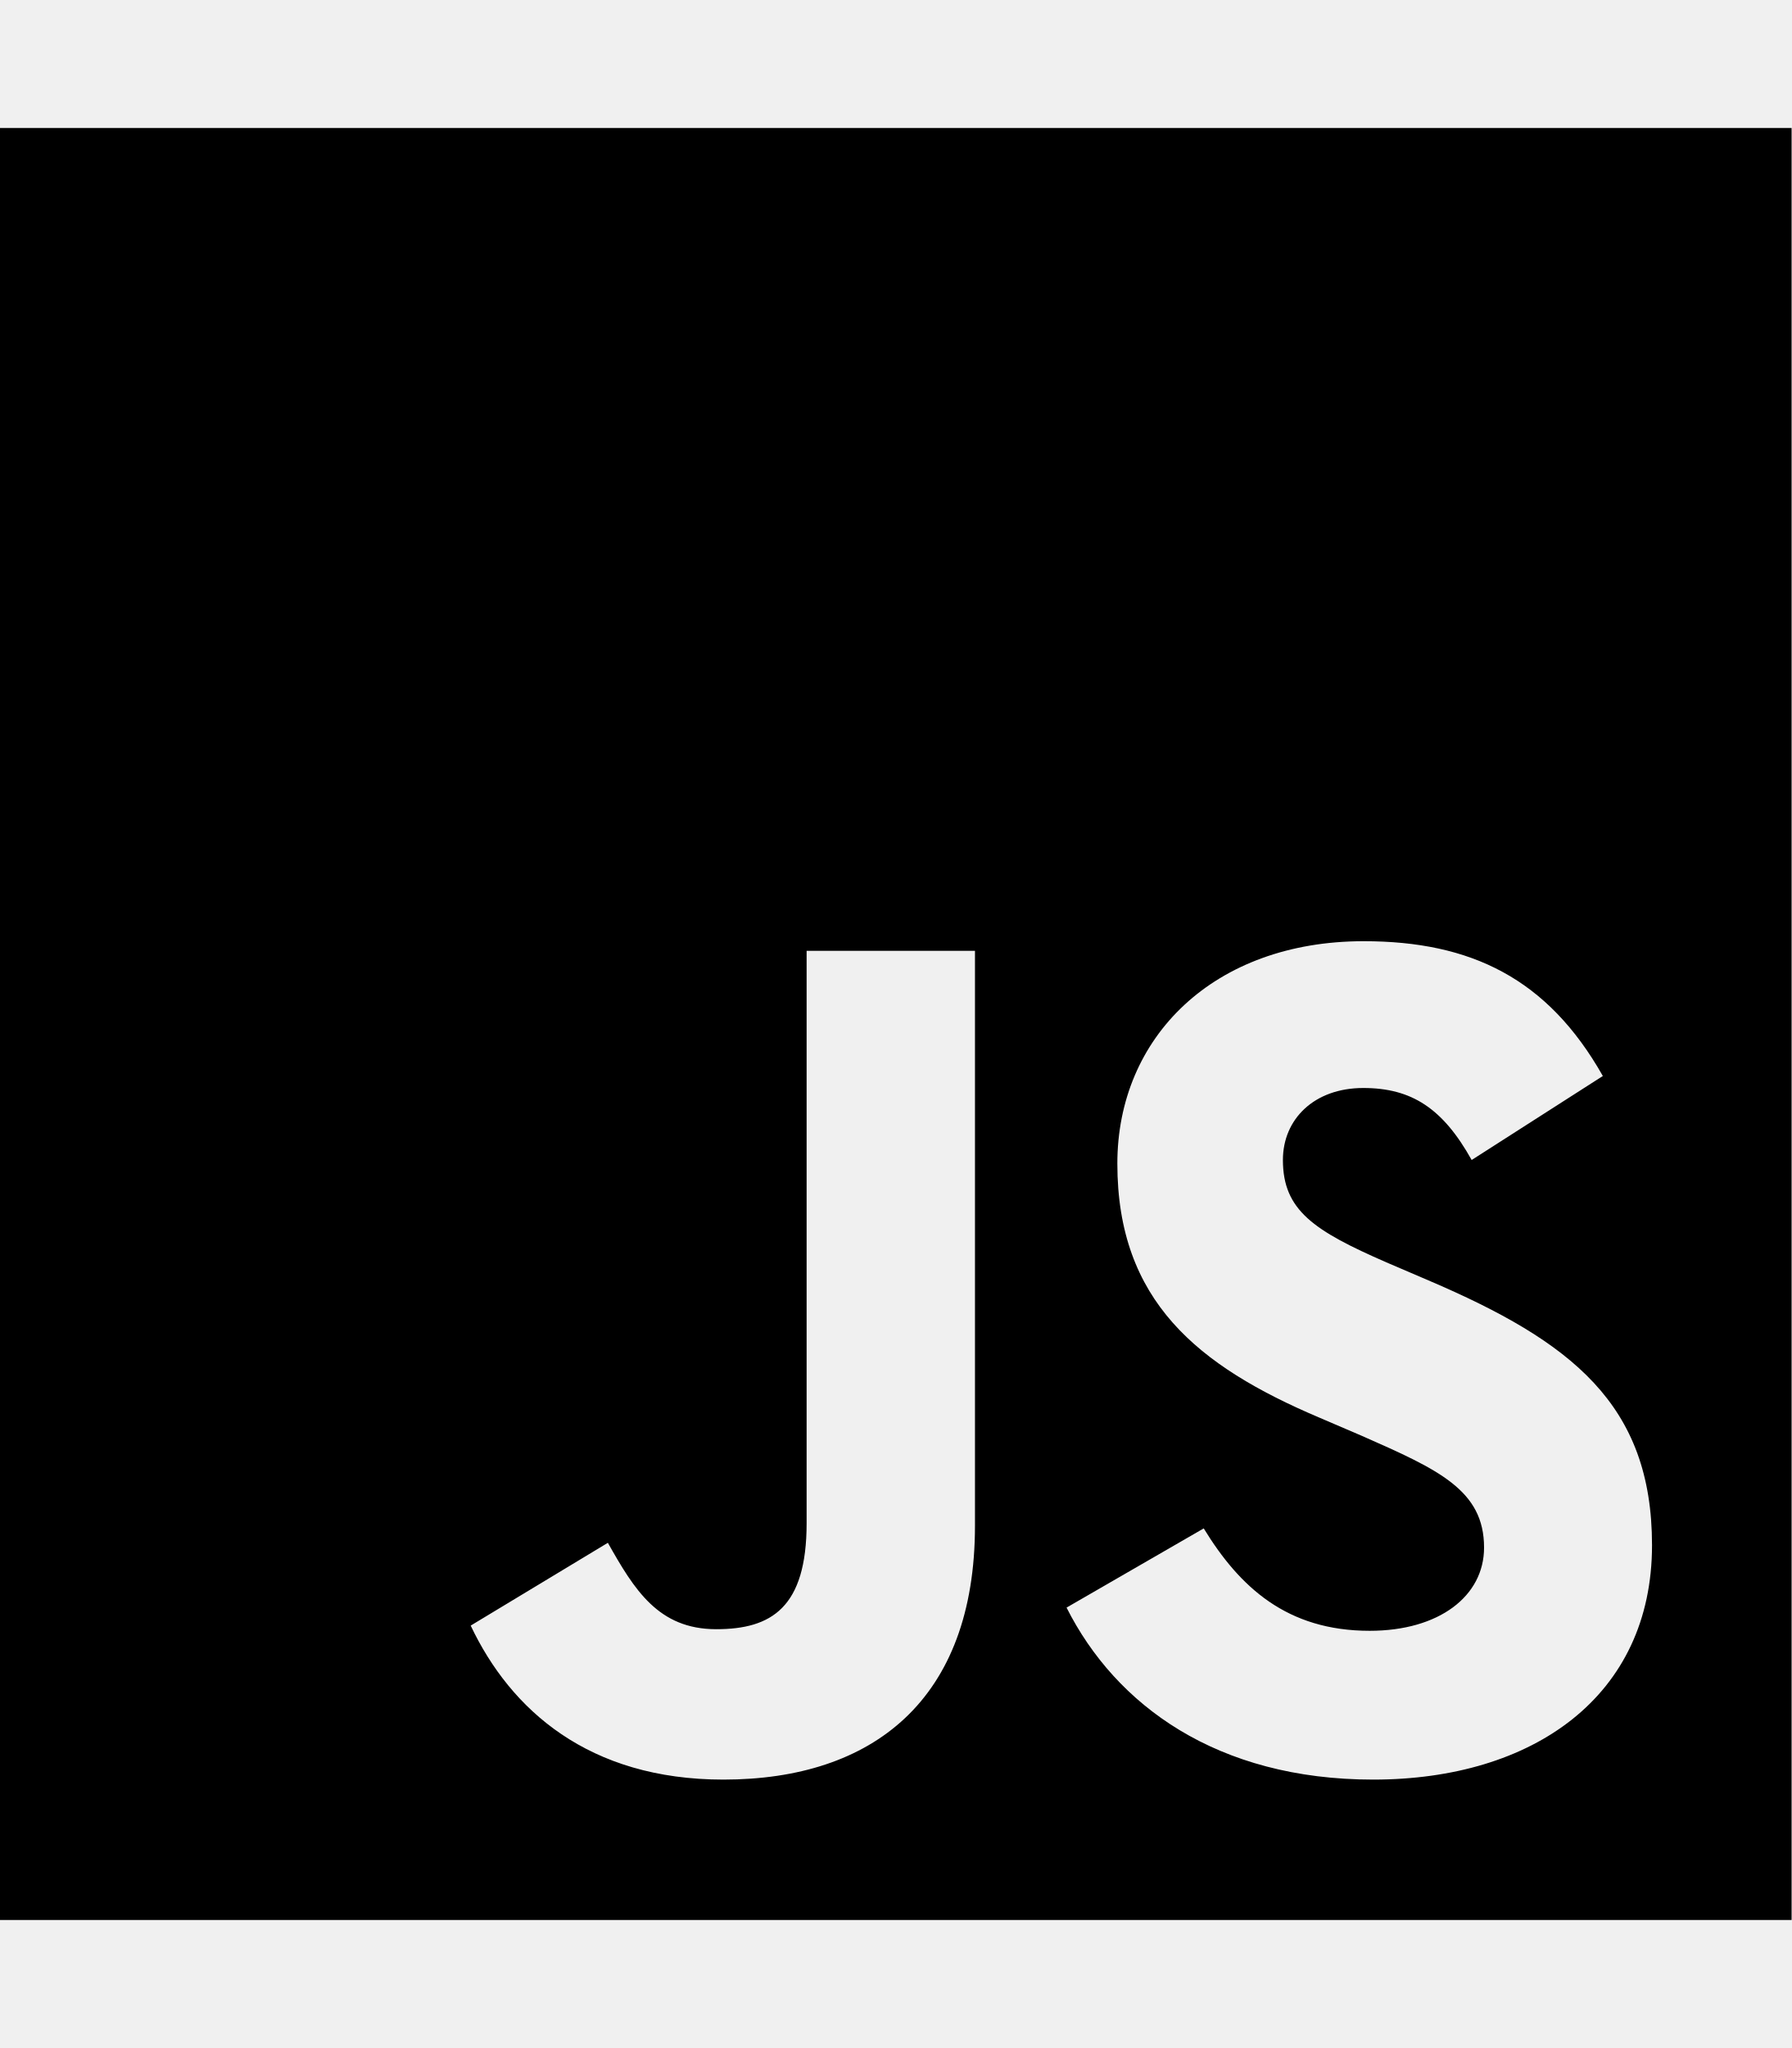
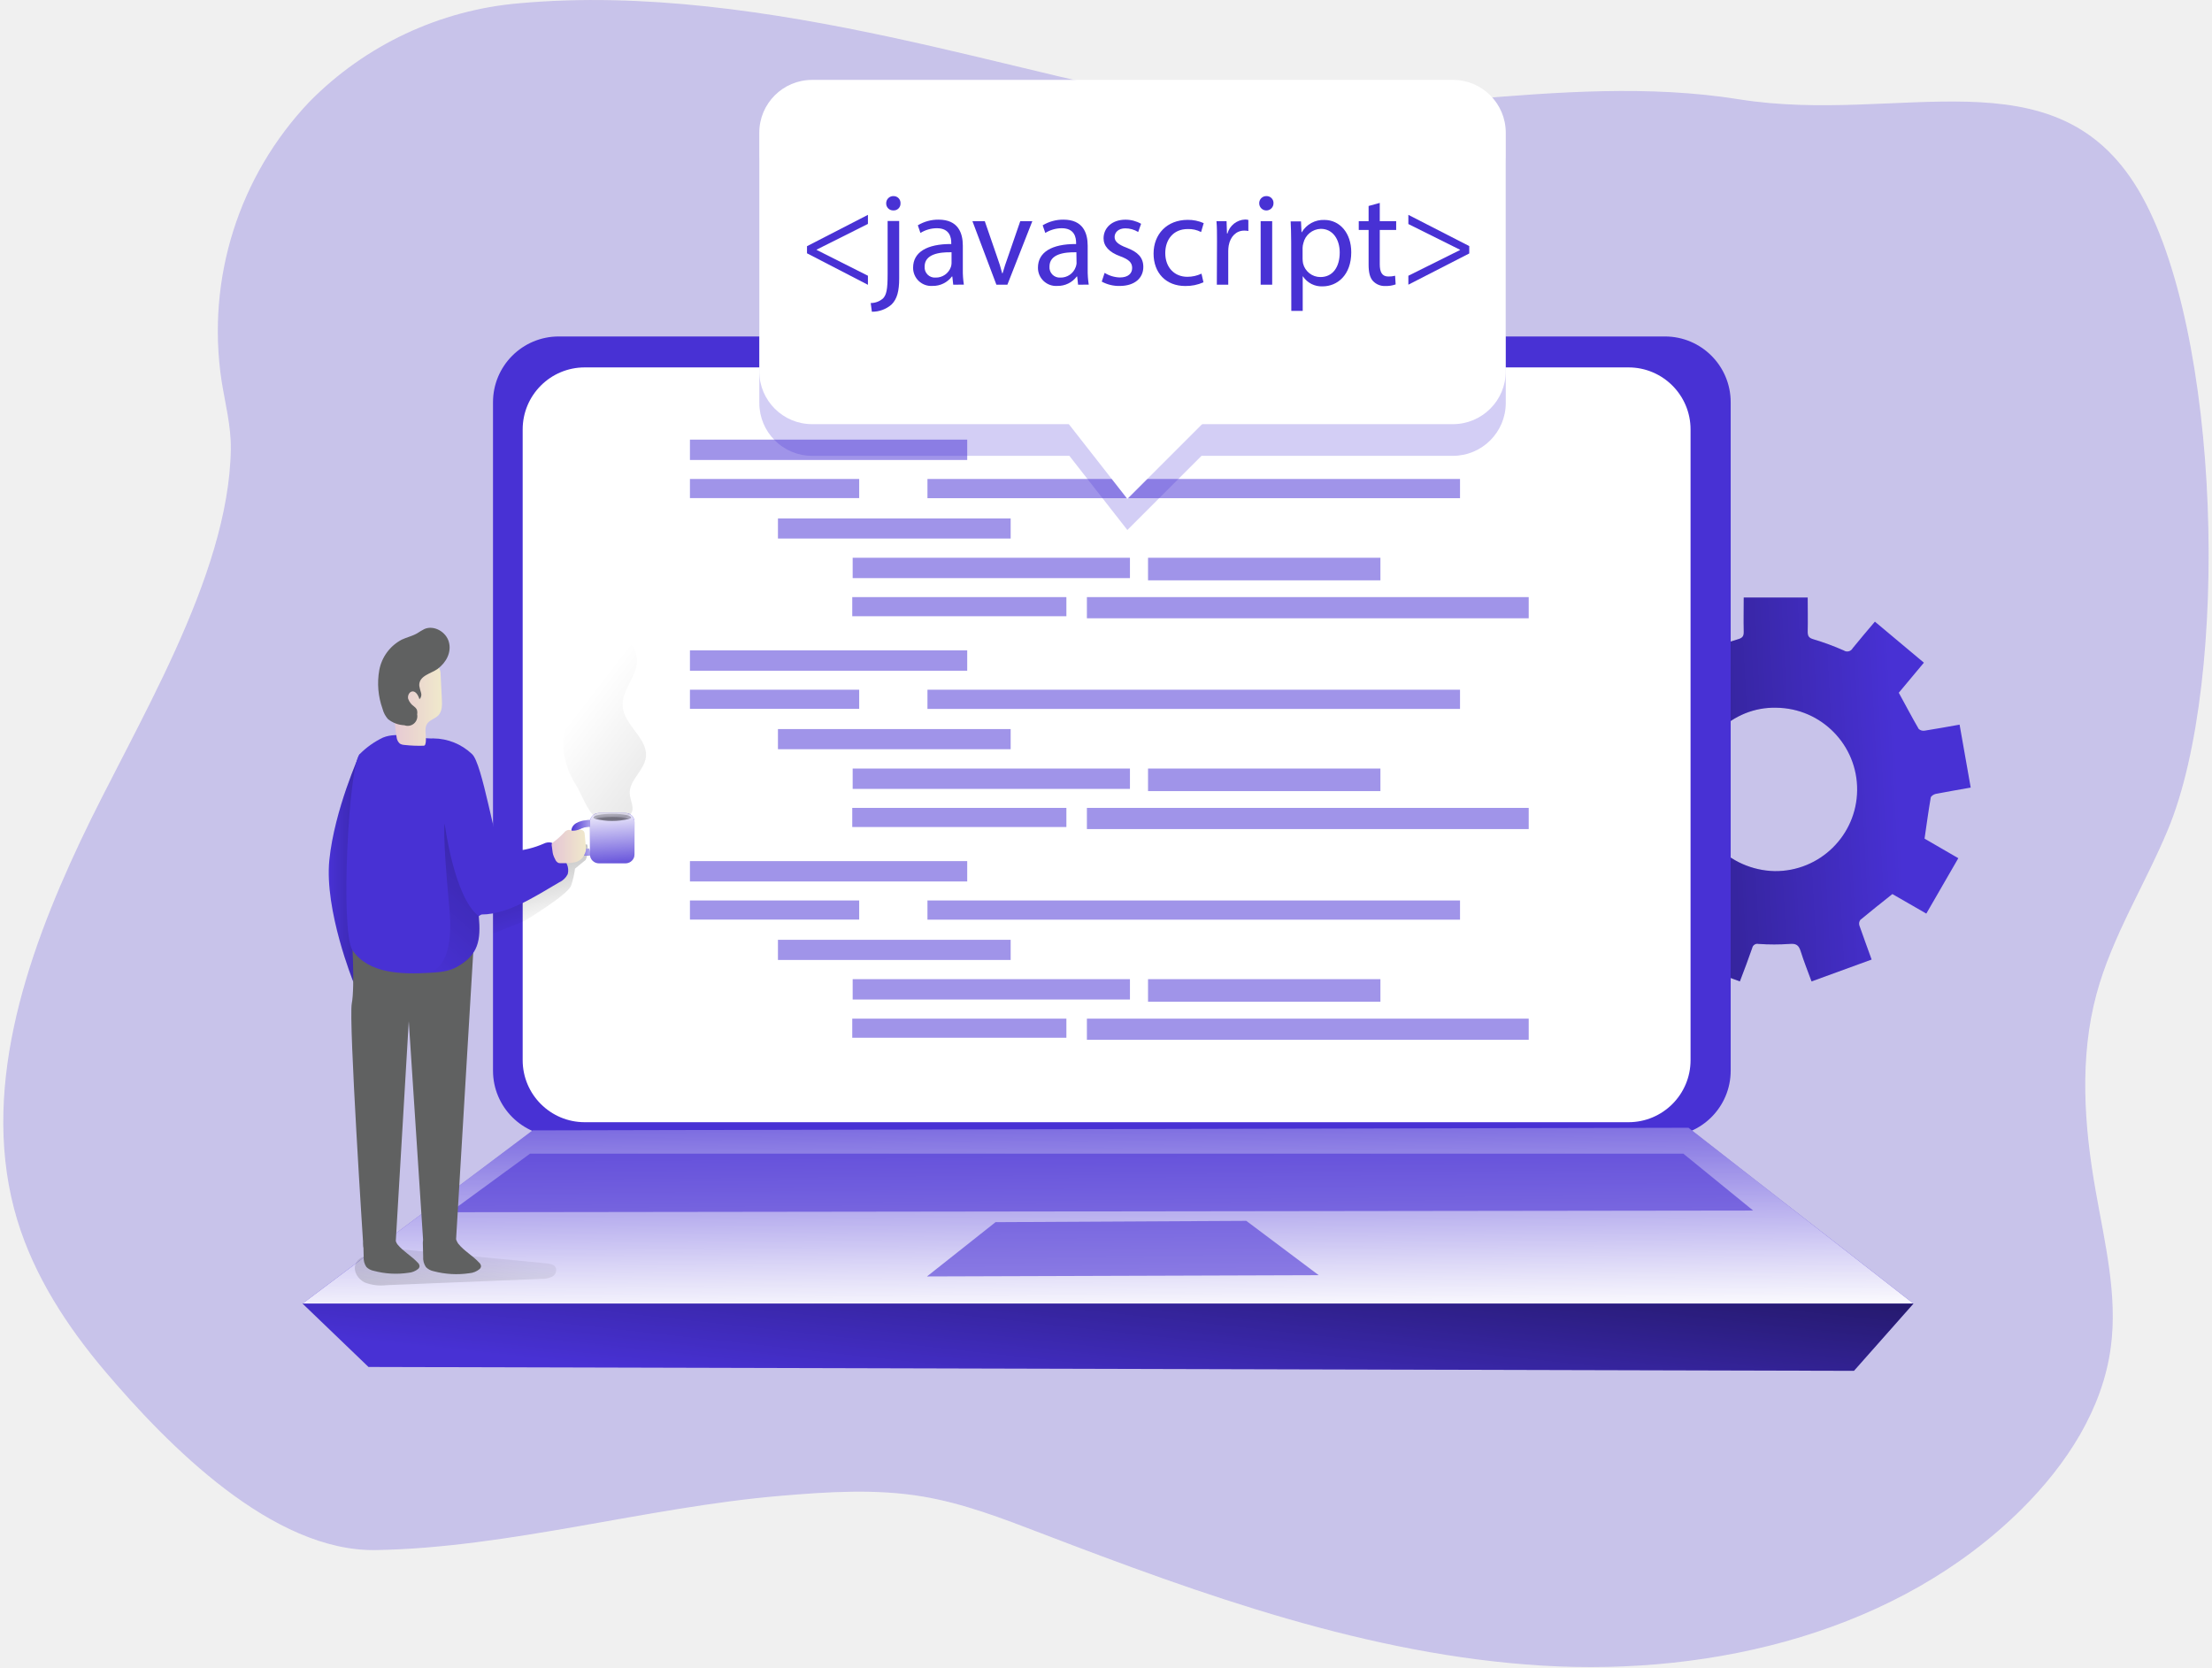
- <svg xmlns="http://www.w3.org/2000/svg" viewBox="0 0 448 512">
-   <path d="M0 32v448h448V32H0zm243.8 349.4c0 43.6-25.6 63.5-62.9 63.5-33.7 0-53.2-17.4-63.2-38.5l34.3-20.7c6.6 11.7 12.6 21.6 27.1 21.6 13.8 0 22.6-5.4 22.6-26.5V237.7h42.1v143.7zm99.6 63.5c-39.1 0-64.4-18.6-76.7-43l34.3-19.8c9 14.7 20.8 25.6 41.5 25.6 17.4 0 28.6-8.7 28.6-20.8 0-14.4-11.4-19.5-30.7-28l-10.5-4.5c-30.4-12.9-50.5-29.2-50.5-63.5 0-31.6 24.1-55.6 61.6-55.6 26.8 0 46 9.3 59.8 33.7L368 290c-7.2-12.9-15-18-27.1-18-12.3 0-20.1 7.8-20.1 18 0 12.6 7.8 17.7 25.9 25.6l10.5 4.5c35.8 15.3 55.9 31 55.9 66.2 0 37.8-29.8 58.6-69.7 58.6z" />
+ <svg xmlns="http://www.w3.org/2000/svg" xmlns:xlink="http://www.w3.org/1999/xlink" id="Layer_1" data-name="Layer 1" viewBox="0 0 537.53 406.34" width="406" height="306" class="illustration styles_illustrationTablet__1DWOa">
+   <defs>
+     <linearGradient id="linear-gradient" x1="100.73" y1="213.22" x2="111.25" y2="213.22" gradientUnits="userSpaceOnUse">
+       <stop offset="0" stop-color="#010101" stop-opacity="0" />
+       <stop offset="0.95" stop-color="#010101" />
+     </linearGradient>
+     <linearGradient id="linear-gradient-2" x1="483.17" y1="192.58" x2="307.2" y2="202.01" xlink:href="#linear-gradient" />
+     <linearGradient id="linear-gradient-3" x1="154.64" y1="227.31" x2="149.58" y2="208.52" xlink:href="#linear-gradient" />
+     <linearGradient id="linear-gradient-4" x1="159.62" y1="205.75" x2="168.73" y2="206.15" gradientUnits="userSpaceOnUse">
+       <stop offset="0" stop-color="#fff" stop-opacity="0" />
+       <stop offset="0.95" stop-color="#fff" />
+     </linearGradient>
+     <linearGradient id="linear-gradient-5" x1="268.68" y1="255.25" x2="269.31" y2="324.38" xlink:href="#linear-gradient-4" />
+     <linearGradient id="linear-gradient-6" x1="135.2" y1="296.62" x2="124.71" y2="339.16" xlink:href="#linear-gradient" />
+     <linearGradient id="linear-gradient-7" x1="266.1" y1="346.4" x2="278.04" y2="237.68" xlink:href="#linear-gradient" />
+     <linearGradient id="linear-gradient-8" x1="817.53" y1="141.34" x2="815.61" y2="197.84" gradientTransform="matrix(-1, 0, 0, 1, 963.37, -1.8)" xlink:href="#linear-gradient-4" />
+     <linearGradient id="linear-gradient-9" x1="865.99" y1="233.77" x2="836.43" y2="200.54" gradientTransform="matrix(-1, 0, 0, 1, 984.78, 0)" xlink:href="#linear-gradient" />
+     <linearGradient id="linear-gradient-10" x1="115.22" y1="172.93" x2="128.33" y2="172.93" gradientUnits="userSpaceOnUse">
+       <stop offset="0" stop-color="#e5c6d6" />
+       <stop offset="0.42" stop-color="#ead4d0" />
+       <stop offset="1" stop-color="#f0e9cb" />
+     </linearGradient>
+     <linearGradient id="linear-gradient-11" x1="149.03" y1="213.3" x2="147.85" y2="195.86" xlink:href="#linear-gradient-4" />
+     <linearGradient id="linear-gradient-12" x1="155.06" y1="208.09" x2="163.43" y2="208.09" xlink:href="#linear-gradient-10" />
+     <linearGradient id="linear-gradient-13" x1="169.75" y1="197.24" x2="169.84" y2="201.48" gradientUnits="userSpaceOnUse">
+       <stop offset="0" stop-color="#010101" stop-opacity="0" />
+       <stop offset="0.89" stop-color="#010101" />
+     </linearGradient>
+     <linearGradient id="linear-gradient-14" x1="169.78" y1="199.11" x2="169.83" y2="201.64" xlink:href="#linear-gradient-13" />
+     <linearGradient id="linear-gradient-15" x1="162.39" y1="173.82" x2="225.07" y2="222.14" xlink:href="#linear-gradient" />
+   </defs>
+   <path d="M46.22,336C37,325.12,29,312.86,24.83,299.16c-9.27-30.64,1.79-63.58,15.45-92.52,13.1-27.78,36.11-63.94,36.59-95.34.09-5.67-1.4-11.23-2.28-16.84A81.08,81.08,0,0,1,96.08,26.55,81.52,81.52,0,0,1,147.13,2.6C207.71-2.92,273.25,22,311.45,27c44.06,5.84,89.13-8,133-1,39.07,6.26,76.91-12,97.26,21.95s22.48,119.5,7.3,156c-5.61,13.5-13.64,26.06-17.44,40.18-4.17,15.53-3,32-.19,47.86,2.21,12.64,5.4,25.44,3.69,38.16-2,15.13-10.85,28.62-21.67,39.38-29.95,29.79-74.74,40.74-116.9,38.19s-82.58-17.1-122-32.21c-9.47-3.63-19-7.32-29-9-11.45-1.92-23.16-1.14-34.72-.16-32.39,2.74-66.28,12.67-98.48,13.21C87.05,380.05,61.49,354,46.22,336Z" transform="translate(-21.41 -1.8)" fill="#4831d4" opacity="0.24" style="isolation: isolate;" />
+   <path d="M108.31,185.53s-6.18,13.59-7.43,25.85,5.89,29.81,5.89,29.81l4.48-20.39Z" transform="translate(-21.41 -1.8)" fill="#4831d4" />
+   <path d="M108.31,185.53s-6.18,13.59-7.43,25.85,5.77,29.53,5.77,29.53l4.6-20.11Z" transform="translate(-21.41 -1.8)" opacity="0.26" fill="url(#linear-gradient)" />
+   <path d="M405.81,192.88q.88-4.57,1.76-9.15c.33-1.71.62-3.44,1-5.34,2.85.5,5.63.93,8.38,1.48a1.43,1.43,0,0,0,1.89-.94c1.24-2.42,2.63-4.77,4.09-7.06a1.38,1.38,0,0,0-.12-2c-1.85-2.12-3.64-4.3-5.55-6.58l11.95-10c1.84,2.19,3.68,4.32,5.43,6.51a1.52,1.52,0,0,0,2.18.5,60.49,60.49,0,0,1,7.39-2.71c1.15-.33,1.43-.79,1.4-1.88-.06-2.73,0-5.46,0-8.29h15.59c0,2.8.06,5.56,0,8.32,0,1.12.29,1.53,1.41,1.86a62.76,62.76,0,0,1,7.38,2.72,1.51,1.51,0,0,0,2.17-.54c1.73-2.16,3.55-4.26,5.42-6.48l11.94,10-6.12,7.33c1.66,3,3.21,6,4.86,8.82a1.73,1.73,0,0,0,1.44.42c2.78-.43,5.55-.95,8.52-1.47.91,5.14,1.8,10.15,2.71,15.34-2.9.51-5.72,1-8.53,1.54-.46.1-1.15.53-1.21.9-.56,3.24-1,6.51-1.51,10l8.23,4.77-7.8,13.5-8.27-4.76c-2.68,2.14-5.28,4.18-7.81,6.29a1.51,1.51,0,0,0-.25,1.32c.94,2.76,2,5.49,3,8.35l-14.64,5.33c-.91-2.48-1.88-4.9-2.66-7.39-.46-1.44-1.09-1.89-2.67-1.75a54.94,54.94,0,0,1-7.59,0,1.28,1.28,0,0,0-1.55,1c-.92,2.67-1.92,5.3-3,8.13L430,235.59l3.27-9.07-8.26-7-8.36,4.81-7.8-13.5c2.57-1.49,5-2.92,7.47-4.29a1.37,1.37,0,0,0,.77-1.85,75.1,75.1,0,0,1-1.36-7.6c-.16-1.24-.45-1.85-1.84-2-2.7-.32-5.38-.9-8.07-1.37Zm47.73-18.6c-10.72-.28-19.79,8.53-20.13,19.56-.35,10.85,8.56,20,19.73,20.26a19.91,19.91,0,0,0,.4-39.82Z" transform="translate(-21.41 -1.8)" fill="#4831d4" />
+   <path d="M405.81,192.88q.88-4.57,1.76-9.15c.33-1.71.62-3.44,1-5.34,2.85.5,5.63.93,8.38,1.48a1.43,1.43,0,0,0,1.89-.94c1.24-2.42,2.63-4.77,4.09-7.06a1.38,1.38,0,0,0-.12-2c-1.85-2.12-3.64-4.3-5.55-6.58l11.95-10c1.84,2.19,3.68,4.32,5.43,6.51a1.52,1.52,0,0,0,2.18.5,60.49,60.49,0,0,1,7.39-2.71c1.15-.33,1.43-.79,1.4-1.88-.06-2.73,0-5.46,0-8.29h15.59c0,2.8.06,5.56,0,8.32,0,1.12.29,1.53,1.41,1.86a62.76,62.76,0,0,1,7.38,2.72,1.51,1.51,0,0,0,2.17-.54c1.73-2.16,3.55-4.26,5.42-6.48l11.94,10-6.12,7.33c1.66,3,3.21,6,4.86,8.82a1.73,1.73,0,0,0,1.44.42c2.78-.43,5.55-.95,8.52-1.47.91,5.14,1.8,10.15,2.71,15.34-2.9.51-5.72,1-8.53,1.54-.46.1-1.15.53-1.21.9-.56,3.24-1,6.51-1.51,10l8.23,4.77-7.8,13.5-8.27-4.76c-2.68,2.14-5.28,4.18-7.81,6.29a1.51,1.51,0,0,0-.25,1.32c.94,2.76,2,5.49,3,8.35l-14.64,5.33c-.91-2.48-1.88-4.9-2.66-7.39-.46-1.44-1.09-1.89-2.67-1.75a54.94,54.94,0,0,1-7.59,0,1.28,1.28,0,0,0-1.55,1c-.92,2.67-1.92,5.3-3,8.13L430,235.59l3.27-9.07-8.26-7-8.36,4.81-7.8-13.5c2.57-1.49,5-2.92,7.47-4.29a1.37,1.37,0,0,0,.77-1.85,75.1,75.1,0,0,1-1.36-7.6c-.16-1.24-.45-1.85-1.84-2-2.7-.32-5.38-.9-8.07-1.37Zm47.73-18.6c-10.72-.28-19.79,8.53-20.13,19.56-.35,10.85,8.56,20,19.73,20.26a19.91,19.91,0,0,0,.4-39.82Z" transform="translate(-21.41 -1.8)" fill="url(#linear-gradient-2)" />
+   <rect x="119.36" y="82" width="301.66" height="194.95" rx="16.02" fill="#4831d4" />
+   <rect x="126.59" y="89.54" width="284.65" height="183.95" rx="15.12" fill="#fff" />
+   <path d="M140.78,229.33l7.49-3s10.78-6.42,11.54-8.72a20.74,20.74,0,0,0,.95-4.12l2.59-2.12a6,6,0,0,0,.41-3.65c-.47-1.83-23,15.14-23,15.14Z" transform="translate(-21.41 -1.8)" opacity="0.26" fill="url(#linear-gradient-3)" />
+   <path d="M163.63,210.32a3.25,3.25,0,0,1-2.13-.72c-1.53-1.25-1.6-3.8-1.64-5.17a2.13,2.13,0,0,1,.64-1.6c1.26-1.26,4.05-1.2,4.34-1.2l0,1.67a5,5,0,0,0-3.11.71.45.45,0,0,0-.16.37c0,1.1.09,3.16,1,3.93a2,2,0,0,0,1.65.28l.28,1.65A5.29,5.29,0,0,1,163.63,210.32Z" transform="translate(-21.41 -1.8)" fill="#4831d4" />
+   <path d="M163.63,210.29a3.24,3.24,0,0,1-2.13-.71c-1.53-1.25-1.6-3.8-1.64-5.17a2.17,2.17,0,0,1,.64-1.61c1.26-1.25,4.05-1.2,4.34-1.2l0,1.68a5,5,0,0,0-3.11.71.45.45,0,0,0-.16.37c0,1.1.09,3.16,1,3.93a2,2,0,0,0,1.65.28l.28,1.65A5.24,5.24,0,0,1,163.63,210.29Z" transform="translate(-21.41 -1.8)" fill="url(#linear-gradient-4)" />
+   <g opacity="0.52">
+     <rect x="167.36" y="107.14" width="67.58" height="4.96" fill="#4831d4" />
+     <rect x="167.36" y="116.73" width="41.25" height="4.66" fill="#4831d4" />
+     <rect x="225.25" y="116.73" width="129.8" height="4.68" fill="#4831d4" />
+     <rect x="188.81" y="126.34" width="56.72" height="4.91" fill="#4831d4" />
+     <rect x="207.02" y="135.93" width="67.58" height="4.96" fill="#4831d4" />
+     <rect x="279.01" y="135.93" width="56.64" height="5.5" fill="#4831d4" />
+     <rect x="206.92" y="145.52" width="52.19" height="4.66" fill="#4831d4" />
+     <rect x="264.11" y="145.52" width="107.68" height="5.16" fill="#4831d4" />
+     <rect x="167.36" y="158.5" width="67.58" height="4.96" fill="#4831d4" />
+     <rect x="167.36" y="168.09" width="41.25" height="4.66" fill="#4831d4" />
+     <rect x="225.25" y="168.09" width="129.8" height="4.68" fill="#4831d4" />
+     <rect x="188.81" y="177.68" width="56.72" height="4.91" fill="#4831d4" />
+     <rect x="207.02" y="187.3" width="67.58" height="4.96" fill="#4831d4" />
+     <rect x="279.01" y="187.3" width="56.64" height="5.5" fill="#4831d4" />
+     <rect x="206.92" y="196.89" width="52.19" height="4.66" fill="#4831d4" />
+     <rect x="264.11" y="196.89" width="107.68" height="5.16" fill="#4831d4" />
+     <rect x="167.36" y="209.86" width="67.58" height="4.96" fill="#4831d4" />
+     <rect x="167.36" y="219.45" width="41.25" height="4.66" fill="#4831d4" />
+     <rect x="225.25" y="219.45" width="129.8" height="4.68" fill="#4831d4" />
+     <rect x="188.81" y="229.04" width="56.72" height="4.91" fill="#4831d4" />
+     <rect x="207.02" y="238.63" width="67.58" height="4.96" fill="#4831d4" />
+     <rect x="279.01" y="238.63" width="56.64" height="5.5" fill="#4831d4" />
+     <rect x="206.92" y="248.25" width="52.19" height="4.66" fill="#4831d4" />
+     <rect x="264.11" y="248.25" width="107.68" height="5.16" fill="#4831d4" />
+   </g>
+   <polygon points="129.03 275.48 72.94 317.7 465.56 317.7 410.73 274.84 129.03 275.48" fill="#4831d4" />
+   <polygon points="129.03 275.48 72.94 317.7 465.56 317.7 410.73 274.84 129.03 275.48" fill="url(#linear-gradient-5)" />
+   <path d="M117.89,306.24l35.88,3.44c.87.08,1.88.26,2.28,1a1.81,1.81,0,0,1-.84,2.24,5.2,5.2,0,0,1-2.56.54L114.83,315a11,11,0,0,1-5.35-.67c-1.64-.79-2.86-2.75-2.21-4.45.77-2,3.34-2.39,5.47-2.49" transform="translate(-21.41 -1.8)" opacity="0.26" fill="url(#linear-gradient-6)" />
+   <polygon points="89.01 333.14 72.94 317.7 465.56 317.7 451.06 334.08 89.01 333.14" fill="#4831d4" />
+   <polygon points="89.01 333.14 72.94 317.7 465.56 317.7 451.06 334.08 89.01 333.14" fill="url(#linear-gradient-7)" />
+   <polygon points="108.86 295.43 426.49 295.01 409.47 281.15 128.4 281.15 108.86 295.43" fill="#4831d4" opacity="0.58" style="isolation: isolate;" />
+   <g opacity="0.24" style="isolation: isolate;">
+     <path d="M387.61,41.85V100a12.89,12.89,0,0,1-12.88,12.89H313.46l-18.08,18.08-14.13-18.08H218.54A12.87,12.87,0,0,1,205.68,100V41.85A12.89,12.89,0,0,1,218.54,29H374.73A12.91,12.91,0,0,1,387.61,41.85Z" transform="translate(-21.41 -1.8)" fill="#4831d4" />
+   </g>
+   <rect x="184.26" y="19.47" width="181.94" height="83.9" rx="12.88" fill="#fff" />
+   <polygon points="225.13 311.08 241.84 297.85 302.96 297.53 320.61 310.77 225.13 311.08" fill="#4831d4" opacity="0.58" style="isolation: isolate;" />
+   <polygon points="257 99.91 273.97 121.59 294.71 100.85 257 99.91" fill="#fff" />
+   <path d="M217.3,61.8l14.85-7.64v2.21l-12.51,6.27v.06L232.15,69v2.21L217.3,63.53Z" transform="translate(-21.41 -1.8)" fill="#4831d4" />
+   <path d="M232.83,75.65a4.49,4.49,0,0,0,3.06-1.18c.77-.9,1.06-2.11,1.06-5.82v-13h2.82v14c0,3-.48,5-1.86,6.36a7.13,7.13,0,0,1-4.8,1.76Zm7.26-24.3a1.65,1.65,0,0,1-1.76,1.73,1.68,1.68,0,0,1-1.73-1.73,1.73,1.73,0,0,1,1.79-1.76A1.67,1.67,0,0,1,240.09,51.35Z" transform="translate(-21.41 -1.8)" fill="#4831d4" />
+   <path d="M252.94,71.18l-.22-2h-.1a5.76,5.76,0,0,1-4.73,2.3,4.41,4.41,0,0,1-4.73-4.45c0-3.74,3.32-5.79,9.3-5.76V61c0-1.28-.35-3.58-3.51-3.58a7.63,7.63,0,0,0-4,1.15l-.64-1.86a9.58,9.58,0,0,1,5.08-1.38c4.74,0,5.89,3.24,5.89,6.34v5.78a22.14,22.14,0,0,0,.25,3.72Zm-.41-7.9c-3.07-.07-6.56.48-6.56,3.48a2.49,2.49,0,0,0,2.66,2.69,3.86,3.86,0,0,0,3.74-2.59,3.16,3.16,0,0,0,.16-.9Z" transform="translate(-21.41 -1.8)" fill="#4831d4" />
+   <path d="M260.63,55.7l3,8.7a39.45,39.45,0,0,1,1.24,4h.1c.35-1.28.8-2.56,1.31-4l3-8.7h2.94l-6.08,15.48h-2.68L257.62,55.7Z" transform="translate(-21.41 -1.8)" fill="#4831d4" />
+   <path d="M283.37,71.18l-.22-2h-.1a5.76,5.76,0,0,1-4.73,2.3,4.41,4.41,0,0,1-4.73-4.45c0-3.74,3.32-5.79,9.3-5.76V61c0-1.28-.35-3.58-3.51-3.58a7.69,7.69,0,0,0-4,1.15l-.64-1.86a9.64,9.64,0,0,1,5.09-1.38c4.73,0,5.88,3.24,5.88,6.34v5.78a22.07,22.07,0,0,0,.26,3.72Zm-.41-7.9c-3.07-.07-6.56.48-6.56,3.48a2.49,2.49,0,0,0,2.66,2.69,3.86,3.86,0,0,0,3.74-2.59A3.16,3.16,0,0,0,283,66Z" transform="translate(-21.41 -1.8)" fill="#4831d4" />
+   <path d="M289.84,68.3a7.4,7.4,0,0,0,3.71,1.12c2.05,0,3-1,3-2.31s-.79-2.07-2.87-2.84c-2.79-1-4.1-2.53-4.1-4.38,0-2.5,2-4.55,5.34-4.55a7.66,7.66,0,0,1,3.81,1l-.71,2a6,6,0,0,0-3.16-.89c-1.66,0-2.59,1-2.59,2.11s.93,1.85,2.94,2.62c2.69,1,4.06,2.37,4.06,4.67,0,2.72-2.11,4.64-5.78,4.64a8.79,8.79,0,0,1-4.35-1.06Z" transform="translate(-21.41 -1.8)" fill="#4831d4" />
+   <path d="M313.93,70.6a10.45,10.45,0,0,1-4.45.9c-4.67,0-7.71-3.17-7.71-7.9s3.26-8.22,8.32-8.22a9.32,9.32,0,0,1,3.9.8l-.64,2.17a6.58,6.58,0,0,0-3.26-.73c-3.55,0-5.47,2.62-5.47,5.85,0,3.58,2.3,5.79,5.37,5.79a8,8,0,0,0,3.46-.77Z" transform="translate(-21.41 -1.8)" fill="#4831d4" />
+   <path d="M317.23,60.53c0-1.83,0-3.39-.13-4.83h2.46l.1,3h.12a4.66,4.66,0,0,1,4.29-3.4,3.24,3.24,0,0,1,.8.1V58.1a3.93,3.93,0,0,0-1-.1c-2,0-3.39,1.5-3.78,3.61a8.62,8.62,0,0,0-.12,1.32v8.25h-2.78Z" transform="translate(-21.41 -1.8)" fill="#4831d4" />
+   <path d="M331,51.35a1.74,1.74,0,0,1-3.48,0,1.71,1.71,0,0,1,1.76-1.76A1.67,1.67,0,0,1,331,51.35Zm-3.13,19.83V55.7h2.81V71.18Z" transform="translate(-21.41 -1.8)" fill="#4831d4" />
+   <path d="M335.31,60.75c0-2-.07-3.58-.13-5h2.52l.13,2.65h.06a6.12,6.12,0,0,1,5.51-3c3.74,0,6.55,3.17,6.55,7.87,0,5.57-3.39,8.32-7,8.32a5.45,5.45,0,0,1-4.77-2.43h-.06v8.41h-2.78Zm2.78,4.13a6.77,6.77,0,0,0,.12,1.15,4.35,4.35,0,0,0,4.23,3.29c3,0,4.7-2.43,4.7-6,0-3.1-1.63-5.75-4.61-5.75a4.49,4.49,0,0,0-4.25,3.48,4.39,4.39,0,0,0-.19,1.15Z" transform="translate(-21.41 -1.8)" fill="#4831d4" />
+   <path d="M356.9,51.25V55.7h4v2.14h-4v8.35c0,1.91.54,3,2.11,3a6.12,6.12,0,0,0,1.63-.19l.13,2.11a6.78,6.78,0,0,1-2.5.39,3.88,3.88,0,0,1-3-1.19c-.8-.83-1.09-2.21-1.09-4V57.84h-2.4V55.7h2.4V52Z" transform="translate(-21.41 -1.8)" fill="#4831d4" />
+   <path d="M378.71,63.57l-14.84,7.61V69l12.6-6.27v-.06l-12.6-6.27V54.16l14.84,7.61Z" transform="translate(-21.41 -1.8)" fill="#4831d4" />
+   <polygon points="163.28 166.27 141.87 160.5 130.89 186 134.52 193.07 149.22 192.23 163.28 166.27" fill="url(#linear-gradient-8)" />
+   <path d="M136.06,232.11l-4.33,72.4-7.89,1.16-3.6-55L117,305.54l-7.82.25s-3.63-55.39-2.83-59.45,0-17,0-17Z" transform="translate(-21.41 -1.8)" fill="#606161" />
+   <path d="M137.3,225.08c3.82-2.32,7.53-12.15,5.88-14.53-2-2.88-4.94-22.74-7.55-25a13.81,13.81,0,0,0-9.35-3.79c-4.06.15-8.54-1.75-12.32-.21a20.32,20.32,0,0,0-5.65,4c-2.71,2.43-4.83,43.4-1.78,47.85,3.89,5.69,11.91,5.88,18.69,5.49,2.34-.13,4.78-.3,6.83-1.48C137.21,234.41,137.85,231.11,137.3,225.08Z" transform="translate(-21.41 -1.8)" fill="#4831d4" />
+   <path d="M153.14,207.4a2.78,2.78,0,0,1,1.82-.25,2.36,2.36,0,0,1,.89.65,13.4,13.4,0,0,1,2.89,4.51,3.65,3.65,0,0,1,.24,2.53,4.3,4.3,0,0,1-2.09,2c-6,3.48-13.3,8.44-20.24,7.77-.49,0-.32-1.5-.68-1.82a2.51,2.51,0,0,1-.6-1.67,30.22,30.22,0,0,1-.2-6.65,10.14,10.14,0,0,1,2.64-6,3.69,3.69,0,0,1,2.3-1.21c1.35-.08,1.25,1,2,1.42a7,7,0,0,0,3.59.56A22.51,22.51,0,0,0,153.14,207.4Z" transform="translate(-21.41 -1.8)" fill="#4831d4" />
+   <path d="M129,202.58s2.26,17.91,8.3,22.5c0,0,2.08,11.09-7.48,13a16.66,16.66,0,0,1-7.25.72s9.3,2.81,7.55-15.83S129,202.58,129,202.58Z" transform="translate(-21.41 -1.8)" opacity="0.26" fill="url(#linear-gradient-9)" />
+   <path d="M137.4,309.52a1.25,1.25,0,0,1,.45.91,1.09,1.09,0,0,1-.36.66,4.43,4.43,0,0,1-2.46,1,21.69,21.69,0,0,1-8.71-.48,3.67,3.67,0,0,1-1.89-1,4,4,0,0,1-.68-2.58l-.08-3.15a1.57,1.57,0,0,1,.08-.72c.24-.58,1-.72,1.6-.77a39.4,39.4,0,0,1,4.48-.08c.53,0,1.21-.08,1.63.26s.57,1,.85,1.34C133.75,306.7,135.85,307.82,137.4,309.52Z" transform="translate(-21.41 -1.8)" fill="#606161" />
+   <path d="M122.44,309.53a1.24,1.24,0,0,1,.43.89,1,1,0,0,1-.35.63,4.22,4.22,0,0,1-2.37.94,20.74,20.74,0,0,1-8.41-.47,3.47,3.47,0,0,1-1.83-.94,3.9,3.9,0,0,1-.66-2.5l-.08-3a1.65,1.65,0,0,1,.08-.7c.23-.56.94-.69,1.54-.74a41.71,41.71,0,0,1,4.33-.08,2.78,2.78,0,0,1,1.58.25c.31.26.55,1,.82,1.3C118.91,306.81,120.94,307.9,122.44,309.53Z" transform="translate(-21.41 -1.8)" fill="#606161" />
+   <path d="M117.27,181.44a2.42,2.42,0,0,0,.8,1.59,2.46,2.46,0,0,0,1.13.32,31.85,31.85,0,0,0,4.58.19.54.54,0,0,0,.33-.08.53.53,0,0,0,.14-.24c.56-1.65-.49-3.71.53-5.12.66-.91,1.93-1.16,2.7-2,.91-1,.89-2.45.83-3.77L128,166.2a3.45,3.45,0,0,0-.31-1.5,3.3,3.3,0,0,0-1.83-1.24,12.63,12.63,0,0,0-6-1.1,3.7,3.7,0,0,0-1.35.4,4.77,4.77,0,0,0-1.12,1,9.15,9.15,0,0,0-1.92,3.05,9.88,9.88,0,0,0-.07,4.23,23.82,23.82,0,0,0,1,5.19C117,177.93,116.92,179.72,117.27,181.44Z" transform="translate(-21.41 -1.8)" fill="url(#linear-gradient-10)" />
+   <path d="M130,158.21c-.69-2.43-3.61-4.12-5.93-3.12a19.94,19.94,0,0,0-1.83,1.08c-1.16.66-2.49.94-3.7,1.51a10.59,10.59,0,0,0-5.49,7.44,18.28,18.28,0,0,0,.8,9.43,6,6,0,0,0,1.32,2.5,6.86,6.86,0,0,0,4,1.5,2.34,2.34,0,0,0,3.11-2.66,2.27,2.27,0,0,0-.09-1.19,2.3,2.3,0,0,0-.66-.73,3.81,3.81,0,0,1-1.44-1.87c-.19-.78.29-1.77,1.09-1.8s1.41,1,1.66,1.92a1.54,1.54,0,0,0,.39-1.59,12.69,12.69,0,0,1-.43-1.69c-.17-2.51,3-3,4.52-4.16C129.35,163.26,130.73,160.75,130,158.21Z" transform="translate(-21.41 -1.8)" fill="#606161" />
+   <rect x="143" y="198.14" width="10.84" height="12.25" rx="2.16" fill="#4831d4" />
+   <rect x="143" y="198.14" width="10.84" height="12.25" rx="2.16" fill="url(#linear-gradient-11)" />
+   <path d="M158.09,204.72a1.62,1.62,0,0,1,1.23-.68,3.72,3.72,0,0,1,.65.19,3.57,3.57,0,0,0,1.51-.18,1.38,1.38,0,0,1,1.42.32,1.54,1.54,0,0,1,.23.84l.28,3.18a4,4,0,0,1,0,.69,3.33,3.33,0,0,1-.21.63,5.07,5.07,0,0,1-.55,1.06,3.45,3.45,0,0,1-1.92,1.18,10.78,10.78,0,0,1-2.27.21l-1.19,0a1.85,1.85,0,0,1-.57-.06,1.67,1.67,0,0,1-.79-.9,6,6,0,0,1-.49-1.14c-.18-.63-.18-1.3-.3-1.94-.08-.45-.14-.74.26-1A19.81,19.81,0,0,0,158.09,204.72Z" transform="translate(-21.41 -1.8)" fill="url(#linear-gradient-12)" />
+   <path d="M174.41,201c0,.14-.13.24-.4.34a16.79,16.79,0,0,1-8.37,0c-.27-.1-.4-.2-.4-.34,0-.46,2-.87,4.59-.87S174.41,200.55,174.41,201Z" transform="translate(-21.41 -1.8)" opacity="0.26" fill="url(#linear-gradient-13)" />
+   <path d="M174,201.35a16.79,16.79,0,0,1-8.37,0,17.76,17.76,0,0,1,8.37,0Z" transform="translate(-21.41 -1.8)" opacity="0.26" fill="url(#linear-gradient-14)" />
+   <path d="M161,193.11c-3.49-5.36-4.35-12.68-1.12-18.21,1-1.78,2.47-3.36,3.16-5.31.95-2.66.38-5.6.66-8.42a6.19,6.19,0,0,1,1.16-3.32,5,5,0,0,1,2.6-1.6c4.13-1.11,8.76,2.76,8.4,7-.32,3.79-3.8,6.95-3.49,10.74.39,4.64,6.29,7.81,5.65,12.42-.46,3.26-4.17,5.61-3.92,8.89.13,1.64,1.24,3.42.31,4.78-1.26,1.84-7.3,1.89-8.89.65C163.72,199.35,162.26,195.07,161,193.11Z" transform="translate(-21.41 -1.8)" opacity="0.26" fill="url(#linear-gradient-15)" />
</svg>
